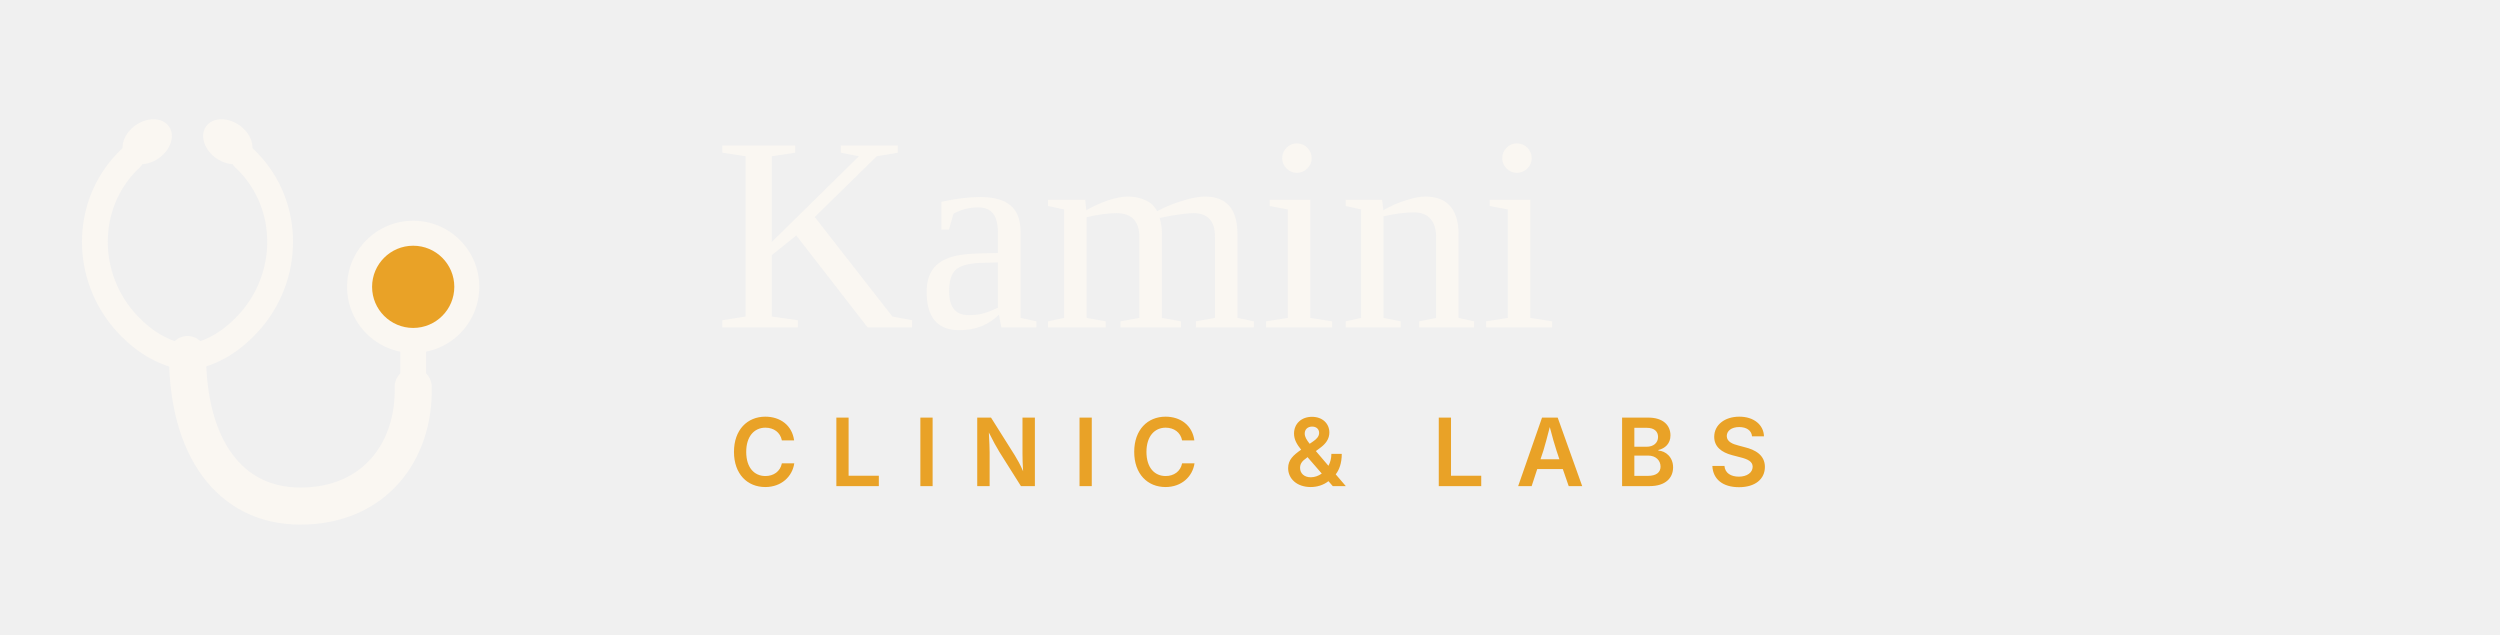
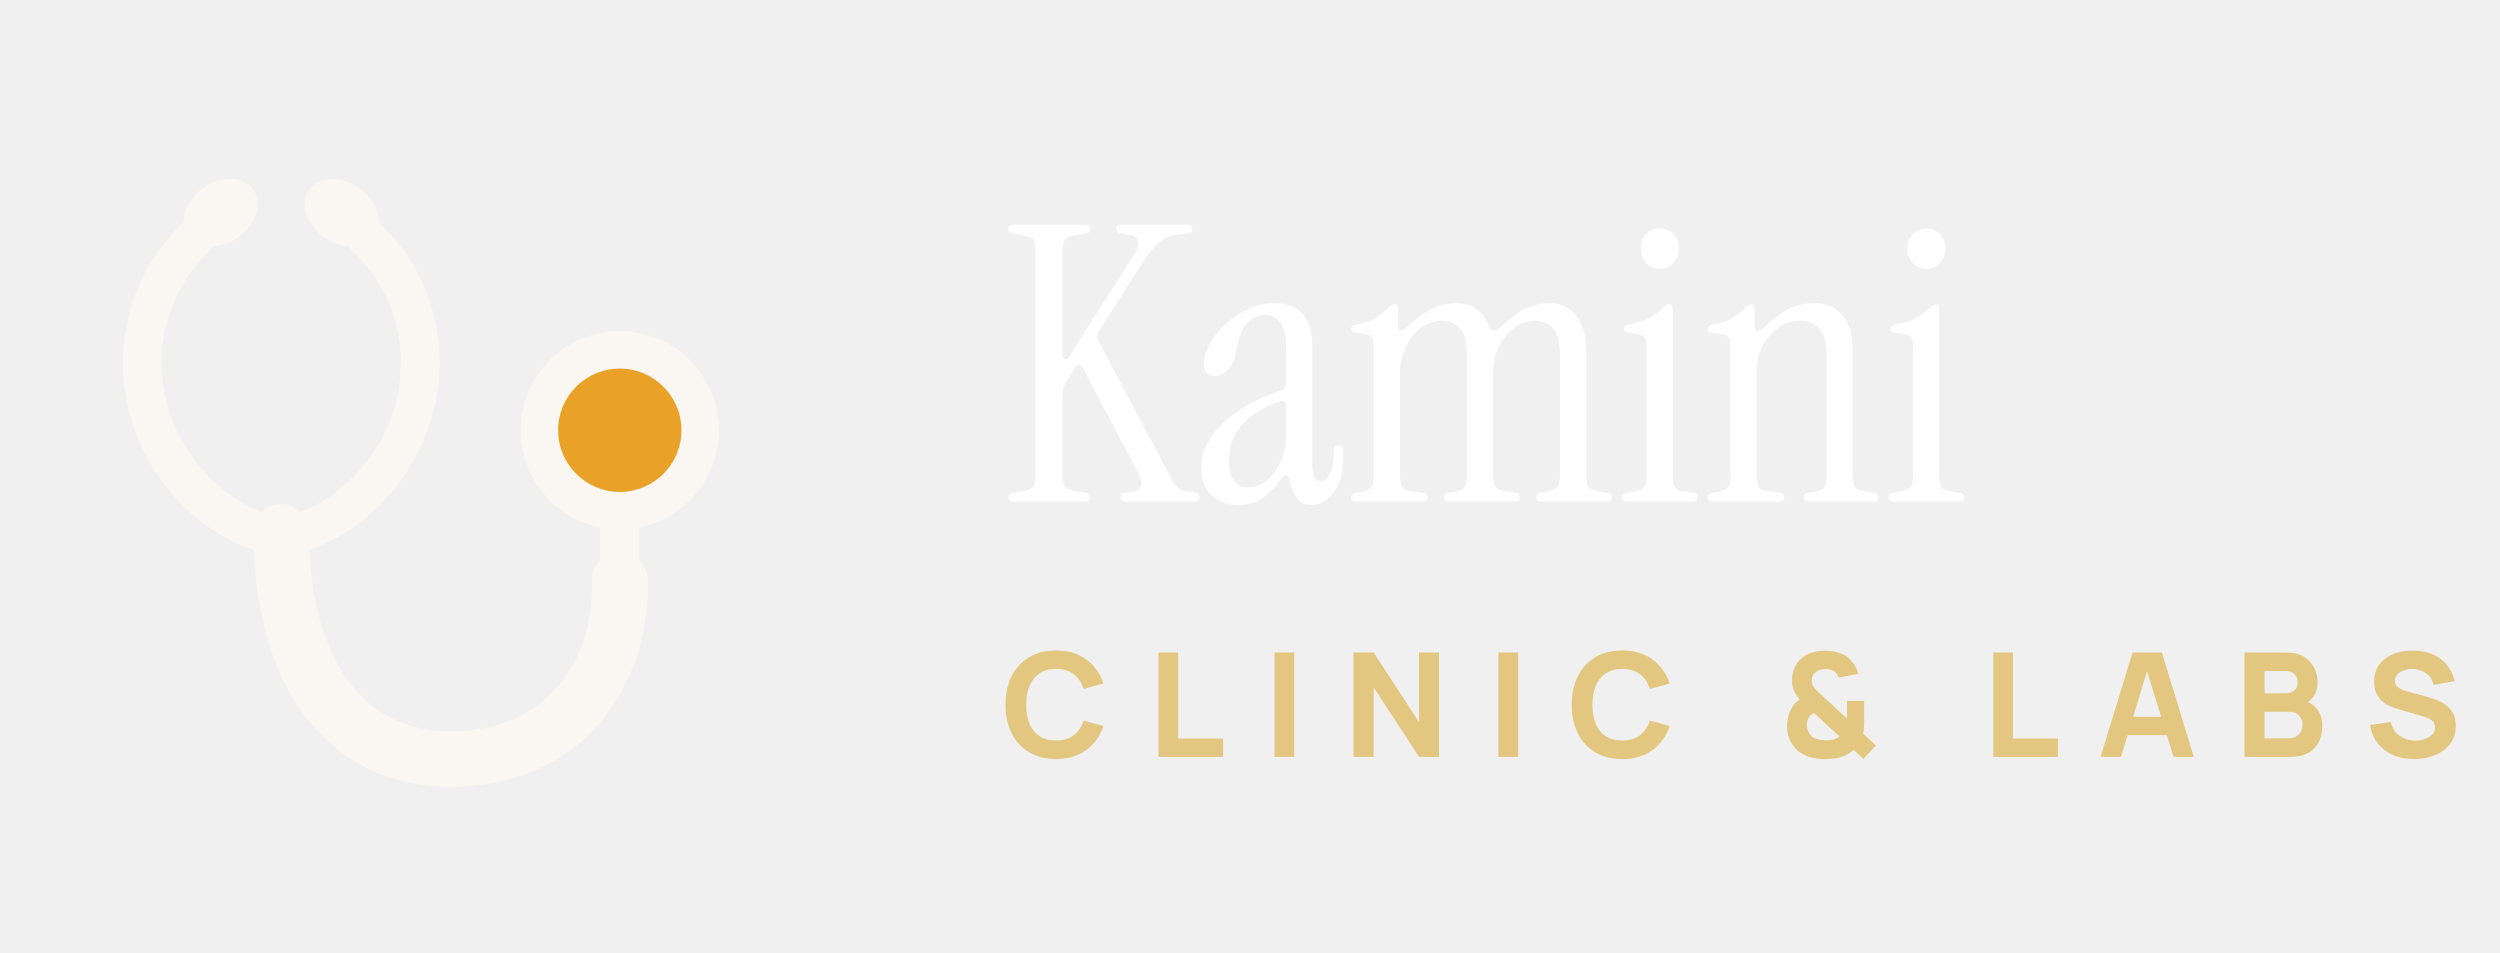
- <svg xmlns="http://www.w3.org/2000/svg" viewBox="0 0 252 64" width="252" height="64" role="img" aria-label="Kamini Clinic and Labs">
+ <svg xmlns="http://www.w3.org/2000/svg" viewBox="0 0 168 64" width="168" height="64" role="img" aria-label="Kamini Clinic and Labs">
  <g transform="translate(2 6) scale(0.8125)">
    <g transform="translate(-2.6 0.6)">
      <path d="M16.4 11.6 C10.8 16.8 10.4 25.6 15.4 31.6 C17.8 34.4 20.4 35.9 23.4 36.4" fill="none" stroke="#FAF7F2" stroke-width="3.2" stroke-linecap="round" />
      <path d="M30.4 11.6 C36 16.8 36.4 25.6 31.4 31.6 C29 34.4 26.4 35.9 23.4 36.4" fill="none" stroke="#FAF7F2" stroke-width="3.2" stroke-linecap="round" />
      <ellipse cx="18.4" cy="9.6" rx="3.3" ry="2.5" transform="rotate(-35 18.4 9.6)" fill="#FAF7F2" stroke="none" />
      <ellipse cx="28.4" cy="9.6" rx="3.3" ry="2.5" transform="rotate(35 28.4 9.6)" fill="#FAF7F2" stroke="none" />
      <path d="M23.4 36 C23.4 47.5 28.6 54.8 37.4 54.8 C46.6 54.8 51.6 48 51.4 40" fill="none" stroke="#FAF7F2" stroke-width="4.6" stroke-linecap="round" />
      <path d="M51.4 40.6 V35.4" fill="none" stroke="#FAF7F2" stroke-width="3.2" stroke-linecap="round" />
      <circle cx="51.4" cy="27.6" r="8.2" fill="#FAF7F2" stroke="none" />
      <circle cx="51.4" cy="27.6" r="5.1" fill="#E9A227" stroke="none" />
    </g>
  </g>
-   <text x="72" y="33" font-family="'Playfair Display','Lora',Georgia,'Times New Roman',serif" font-size="28" font-weight="500" letter-spacing="0.2" fill="#FAF7F2">Kamini</text>
-   <text x="73.5" y="49" font-family="'Inter','Helvetica Neue',Arial,sans-serif" font-size="9.5" font-weight="600" letter-spacing="3.1" fill="#E9A227">CLINIC &amp; LABS</text>
+   <path fill="#FFFFFF" d="M68.16 33.71Q67.77 33.71 67.77 33.42Q67.77 33.19 68.1 33.11L68.7 33.01Q69.24 32.91 69.41 32.72Q69.58 32.54 69.58 32V16.8Q69.58 16.26 69.41 16.08Q69.24 15.9 68.7 15.8L68.1 15.69Q67.77 15.61 67.77 15.38Q67.77 15.1 68.16 15.1H72.88Q73.27 15.1 73.27 15.41Q73.27 15.64 72.99 15.69L72.29 15.8Q71.75 15.87 71.58 16.08Q71.41 16.29 71.41 16.83V23.81Q71.41 24.07 71.57 24.12Q71.72 24.17 71.85 23.94L76.09 17.29Q76.94 15.98 75.93 15.8L75.34 15.69Q75 15.61 75 15.36Q75 15.1 75.37 15.1H79.76Q80.12 15.1 80.12 15.38Q80.12 15.67 79.79 15.69L79.29 15.74Q78.49 15.82 77.98 16.21Q77.46 16.6 76.81 17.6L73.89 22.18Q73.63 22.62 73.87 23.03L78.73 32.18Q78.93 32.6 79.15 32.78Q79.37 32.96 79.68 33.01L80.3 33.11Q80.61 33.14 80.61 33.42Q80.61 33.71 80.25 33.71H75.65Q75.29 33.71 75.29 33.42Q75.29 33.16 75.62 33.11L76.06 33.06Q77.07 32.93 76.48 31.79L72.76 24.71Q72.65 24.51 72.52 24.49Q72.39 24.48 72.26 24.69L71.72 25.54Q71.54 25.8 71.48 26.03Q71.41 26.26 71.41 26.62V31.97Q71.41 32.52 71.58 32.72Q71.75 32.93 72.29 33.01L72.99 33.11Q73.27 33.16 73.27 33.4Q73.27 33.71 72.88 33.71ZM83.2 33.94Q82.11 33.94 81.41 33.25Q80.72 32.57 80.72 31.43Q80.72 30.32 81.41 29.33Q82.11 28.33 83.33 27.53Q84.54 26.73 86.09 26.24Q86.43 26.13 86.43 25.8V23.45Q86.43 22.21 86.04 21.68Q85.65 21.15 84.98 21.15Q84.33 21.15 83.8 21.73Q83.27 22.31 83.04 23.68Q82.91 24.51 82.49 24.88Q82.06 25.26 81.62 25.26Q80.9 25.26 80.9 24.53Q80.9 23.78 81.32 23.05Q81.75 22.31 82.45 21.7Q83.15 21.09 83.97 20.73Q84.8 20.37 85.63 20.37Q88.19 20.37 88.19 23.34V31.25Q88.19 32.34 88.73 32.34Q89.06 32.34 89.35 31.88Q89.63 31.43 89.63 30.35Q89.63 29.93 89.97 29.93Q90.28 29.93 90.28 30.37Q90.28 32.26 89.62 33.1Q88.96 33.94 88.13 33.94Q87.51 33.94 87.15 33.44Q86.79 32.93 86.66 32.23Q86.63 31.97 86.44 31.96Q86.25 31.95 86.07 32.21Q85.45 33.06 84.8 33.5Q84.15 33.94 83.2 33.94ZM83.89 32.75Q84.57 32.75 85.14 32.27Q85.7 31.79 86.07 30.99Q86.43 30.19 86.43 29.18V27.3Q86.43 26.81 85.89 27.01Q84.31 27.58 83.44 28.58Q82.58 29.57 82.58 30.97Q82.58 32.75 83.89 32.75ZM91.18 33.71Q90.8 33.71 90.8 33.42Q90.8 33.19 91.13 33.11L91.44 33.06Q91.98 32.96 92.15 32.74Q92.32 32.52 92.32 31.97V23.29Q92.32 22.83 92.18 22.66Q92.04 22.49 91.67 22.44L91.13 22.36Q90.8 22.33 90.8 22.08Q90.8 21.87 91.21 21.79Q92.01 21.66 92.44 21.38Q92.86 21.09 93.33 20.68Q93.56 20.45 93.72 20.45Q93.95 20.45 93.95 20.76V21.92Q93.95 22.1 94.1 22.19Q94.26 22.28 94.44 22.1Q95.5 21.09 96.29 20.73Q97.08 20.37 97.88 20.37Q98.63 20.37 99.21 20.77Q99.79 21.17 100.07 21.97Q100.15 22.18 100.35 22.22Q100.54 22.26 100.72 22.08Q101.78 21.09 102.56 20.73Q103.33 20.37 104.13 20.37Q105.22 20.37 105.9 21.18Q106.59 22 106.59 23.58V31.97Q106.59 32.52 106.75 32.74Q106.92 32.96 107.47 33.03L108.03 33.11Q108.32 33.16 108.32 33.42Q108.32 33.71 108.01 33.71H103.59Q103.23 33.71 103.23 33.42Q103.23 33.16 103.51 33.11L103.87 33.06Q104.47 32.98 104.65 32.75Q104.83 32.52 104.83 31.97V23.86Q104.83 22.59 104.38 22.08Q103.92 21.56 103.15 21.56Q102.37 21.56 101.74 22.04Q101.11 22.52 100.72 23.3Q100.33 24.09 100.33 25.05V31.97Q100.33 32.52 100.51 32.74Q100.69 32.96 101.26 33.03L101.83 33.11Q102.12 33.16 102.12 33.42Q102.12 33.71 101.81 33.71H97.41Q97.05 33.71 97.05 33.42Q97.05 33.16 97.33 33.11L97.7 33.06Q98.24 32.98 98.41 32.75Q98.58 32.52 98.58 31.97V23.86Q98.58 22.59 98.12 22.08Q97.67 21.56 96.9 21.56Q96.12 21.56 95.49 22.04Q94.85 22.52 94.47 23.3Q94.08 24.09 94.08 25.05V31.97Q94.08 32.52 94.25 32.75Q94.41 32.98 94.96 33.03L95.65 33.11Q95.94 33.16 95.94 33.4Q95.94 33.71 95.55 33.71ZM111.55 18.07Q111.01 18.07 110.63 17.68Q110.26 17.29 110.26 16.7Q110.26 16.11 110.63 15.73Q111.01 15.36 111.55 15.36Q112.09 15.36 112.45 15.73Q112.82 16.11 112.82 16.7Q112.82 17.29 112.45 17.68Q112.09 18.07 111.55 18.07ZM109.38 33.71Q108.99 33.71 108.99 33.42Q108.99 33.19 109.33 33.11L109.64 33.06Q110.28 32.96 110.46 32.74Q110.64 32.52 110.64 31.97V23.29Q110.64 22.83 110.5 22.66Q110.36 22.49 110 22.44L109.46 22.36Q109.12 22.33 109.12 22.08Q109.12 21.87 109.53 21.79Q110.33 21.66 110.83 21.38Q111.32 21.09 111.78 20.68Q112.01 20.45 112.17 20.45Q112.4 20.45 112.4 20.76V31.97Q112.4 32.52 112.56 32.75Q112.71 32.98 113.15 33.03L113.8 33.11Q114.08 33.16 114.08 33.4Q114.08 33.71 113.69 33.71ZM115.14 33.71Q114.75 33.71 114.75 33.42Q114.75 33.19 115.09 33.11L115.4 33.06Q115.94 32.96 116.11 32.74Q116.28 32.52 116.28 31.97V23.29Q116.28 22.83 116.14 22.66Q115.99 22.49 115.63 22.44L115.09 22.36Q114.75 22.33 114.75 22.08Q114.75 21.87 115.17 21.79Q115.97 21.66 116.4 21.38Q116.82 21.09 117.29 20.68Q117.52 20.45 117.67 20.45Q117.91 20.45 117.91 20.76V21.92Q117.91 22.15 118.08 22.22Q118.24 22.28 118.45 22.08Q119.48 21.09 120.27 20.73Q121.06 20.37 121.94 20.37Q123.1 20.37 123.8 21.18Q124.5 22 124.5 23.58V31.97Q124.5 32.52 124.67 32.74Q124.83 32.96 125.38 33.03L125.94 33.11Q126.23 33.16 126.23 33.42Q126.23 33.71 125.92 33.71H121.58Q121.22 33.71 121.22 33.42Q121.22 33.16 121.5 33.11L121.86 33.06Q122.4 32.98 122.57 32.75Q122.74 32.52 122.74 31.97V23.86Q122.74 22.59 122.27 22.08Q121.81 21.56 120.96 21.56Q120.13 21.56 119.47 22.04Q118.81 22.52 118.42 23.3Q118.04 24.09 118.04 25.05V31.97Q118.04 32.52 118.2 32.75Q118.37 32.98 118.92 33.03L119.61 33.11Q119.9 33.16 119.9 33.4Q119.9 33.71 119.51 33.71ZM129.46 18.07Q128.92 18.07 128.54 17.68Q128.17 17.29 128.17 16.7Q128.17 16.11 128.54 15.73Q128.92 15.36 129.46 15.36Q130 15.36 130.36 15.73Q130.73 16.11 130.73 16.7Q130.73 17.29 130.36 17.68Q130 18.07 129.46 18.07ZM127.29 33.71Q126.9 33.71 126.9 33.42Q126.9 33.19 127.24 33.11L127.55 33.06Q128.19 32.96 128.37 32.74Q128.56 32.52 128.56 31.97V23.29Q128.56 22.83 128.41 22.66Q128.27 22.49 127.91 22.44L127.37 22.36Q127.03 22.33 127.03 22.08Q127.03 21.87 127.44 21.79Q128.25 21.66 128.74 21.38Q129.23 21.09 129.69 20.68Q129.93 20.45 130.08 20.45Q130.31 20.45 130.31 20.76V31.97Q130.31 32.52 130.47 32.75Q130.62 32.98 131.06 33.03L131.71 33.11Q131.99 33.16 131.99 33.4Q131.99 33.71 131.61 33.71Z" />
+   <path fill="#E3C67F" d="M70.97 51.01Q69.92 51.01 69.15 50.55Q68.39 50.1 67.98 49.27Q67.57 48.45 67.57 47.36Q67.57 46.27 67.98 45.45Q68.39 44.62 69.15 44.17Q69.92 43.71 70.97 43.71Q72.17 43.71 72.99 44.31Q73.81 44.91 74.15 45.93L72.82 46.3Q72.62 45.66 72.16 45.31Q71.7 44.95 70.97 44.95Q70.3 44.95 69.85 45.25Q69.41 45.55 69.18 46.09Q68.96 46.63 68.96 47.36Q68.96 48.09 69.18 48.63Q69.41 49.17 69.85 49.47Q70.3 49.76 70.97 49.76Q71.7 49.76 72.16 49.41Q72.62 49.05 72.82 48.42L74.15 48.79Q73.81 49.81 72.99 50.41Q72.17 51.01 70.97 51.01ZM77.85 50.86V43.85H79.17V49.63H82.19V50.86ZM85.65 50.86V43.85H86.97V50.86ZM90.96 50.86V43.85H92.31L95.36 48.53V43.85H96.7V50.86H95.36L92.31 46.19V50.86ZM100.69 50.86V43.85H102.02V50.86ZM109.02 51.01Q107.96 51.01 107.2 50.55Q106.44 50.1 106.03 49.27Q105.62 48.45 105.62 47.36Q105.62 46.27 106.03 45.45Q106.44 44.62 107.2 44.17Q107.96 43.71 109.02 43.71Q110.22 43.71 111.04 44.31Q111.86 44.91 112.2 45.93L110.87 46.3Q110.67 45.66 110.21 45.31Q109.75 44.95 109.02 44.95Q108.35 44.95 107.9 45.25Q107.46 45.55 107.23 46.09Q107.01 46.63 107.01 47.36Q107.01 48.09 107.23 48.63Q107.46 49.17 107.9 49.47Q108.35 49.76 109.02 49.76Q109.75 49.76 110.21 49.41Q110.67 49.05 110.87 48.42L112.2 48.79Q111.86 49.81 111.04 50.41Q110.22 51.01 109.02 51.01ZM122.63 51.01Q122.04 51.01 121.52 50.84Q120.99 50.66 120.64 50.28Q120.36 49.96 120.23 49.6Q120.1 49.23 120.09 48.81Q120.09 48.39 120.21 48.01Q120.33 47.63 120.58 47.33Q120.66 47.23 120.76 47.15Q120.85 47.07 120.94 47Q120.68 46.7 120.55 46.4Q120.42 46.11 120.42 45.72Q120.42 45.09 120.76 44.58Q121.11 44.08 121.71 43.87Q121.96 43.79 122.21 43.76Q122.47 43.73 122.7 43.73Q123.19 43.73 123.62 43.88Q124.06 44.02 124.37 44.36Q124.56 44.56 124.68 44.79Q124.81 45.03 124.87 45.28L123.55 45.54Q123.49 45.33 123.35 45.19Q123.21 45.05 123.03 45.01Q122.84 44.96 122.67 44.96Q122.39 44.96 122.18 45.06Q121.96 45.16 121.86 45.33Q121.75 45.49 121.75 45.74Q121.75 45.97 121.84 46.1Q121.93 46.23 122.04 46.36Q122.13 46.44 122.25 46.56Q122.37 46.68 122.51 46.8L124.12 48.29Q124.12 48.21 124.12 48.1Q124.12 47.99 124.12 47.89V47.1H125.27V48.43Q125.27 48.65 125.26 48.9Q125.25 49.15 125.21 49.31L126.06 50.1L125.22 51L124.57 50.39Q124.3 50.63 123.98 50.77Q123.67 50.91 123.35 50.96Q123.14 50.99 122.97 51Q122.8 51.01 122.63 51.01ZM122.69 49.75Q122.8 49.75 122.9 49.74Q123 49.73 123.1 49.72Q123.26 49.69 123.39 49.63Q123.52 49.57 123.62 49.5L121.91 47.92Q121.8 47.97 121.72 48.03Q121.64 48.09 121.58 48.17Q121.51 48.27 121.46 48.42Q121.42 48.56 121.42 48.73Q121.42 48.94 121.49 49.09Q121.55 49.25 121.64 49.37Q121.8 49.58 122.11 49.67Q122.42 49.75 122.69 49.75ZM133.95 50.86V43.85H135.27V49.63H138.29V50.86ZM141.16 50.86 143.31 43.85H145.28L147.42 50.86H146.06L144.15 44.68H144.41L142.53 50.86ZM142.45 49.4V48.17H146.15V49.4ZM150.83 50.86V43.85H153.64Q154.39 43.85 154.85 44.15Q155.31 44.45 155.53 44.91Q155.74 45.36 155.74 45.82Q155.74 46.41 155.47 46.8Q155.21 47.19 154.75 47.32V47.08Q155.4 47.21 155.73 47.69Q156.06 48.16 156.06 48.74Q156.06 49.37 155.83 49.85Q155.6 50.32 155.13 50.59Q154.65 50.86 153.94 50.86ZM152.18 49.62H153.8Q154.07 49.62 154.28 49.5Q154.49 49.39 154.61 49.18Q154.73 48.98 154.73 48.69Q154.73 48.44 154.62 48.25Q154.52 48.06 154.32 47.94Q154.11 47.83 153.8 47.83H152.18ZM152.18 46.59H153.62Q153.84 46.59 154.02 46.51Q154.19 46.43 154.29 46.27Q154.4 46.11 154.4 45.85Q154.4 45.53 154.2 45.31Q154 45.09 153.62 45.09H152.18ZM162.21 51.01Q161.44 51.01 160.81 50.74Q160.18 50.46 159.78 49.95Q159.38 49.43 159.27 48.72L160.66 48.52Q160.8 49.12 161.26 49.45Q161.72 49.77 162.3 49.77Q162.63 49.77 162.93 49.67Q163.24 49.57 163.44 49.37Q163.64 49.17 163.64 48.88Q163.64 48.77 163.6 48.67Q163.57 48.57 163.5 48.48Q163.43 48.4 163.29 48.32Q163.16 48.24 162.95 48.18L161.13 47.64Q160.93 47.58 160.66 47.48Q160.39 47.37 160.14 47.17Q159.88 46.97 159.71 46.64Q159.55 46.31 159.55 45.81Q159.55 45.11 159.9 44.64Q160.26 44.17 160.85 43.94Q161.44 43.71 162.17 43.72Q162.89 43.73 163.46 43.97Q164.03 44.2 164.41 44.66Q164.8 45.12 164.97 45.77L163.54 46.02Q163.46 45.67 163.25 45.44Q163.04 45.21 162.75 45.09Q162.46 44.96 162.15 44.95Q161.83 44.94 161.56 45.04Q161.28 45.13 161.11 45.31Q160.94 45.49 160.94 45.74Q160.94 45.97 161.08 46.12Q161.22 46.26 161.44 46.35Q161.65 46.43 161.87 46.49L163.09 46.82Q163.36 46.9 163.69 47.02Q164.02 47.14 164.33 47.35Q164.63 47.56 164.83 47.9Q165.03 48.25 165.03 48.78Q165.03 49.35 164.79 49.77Q164.56 50.19 164.16 50.46Q163.76 50.74 163.25 50.87Q162.75 51.01 162.21 51.01Z" />
</svg>
